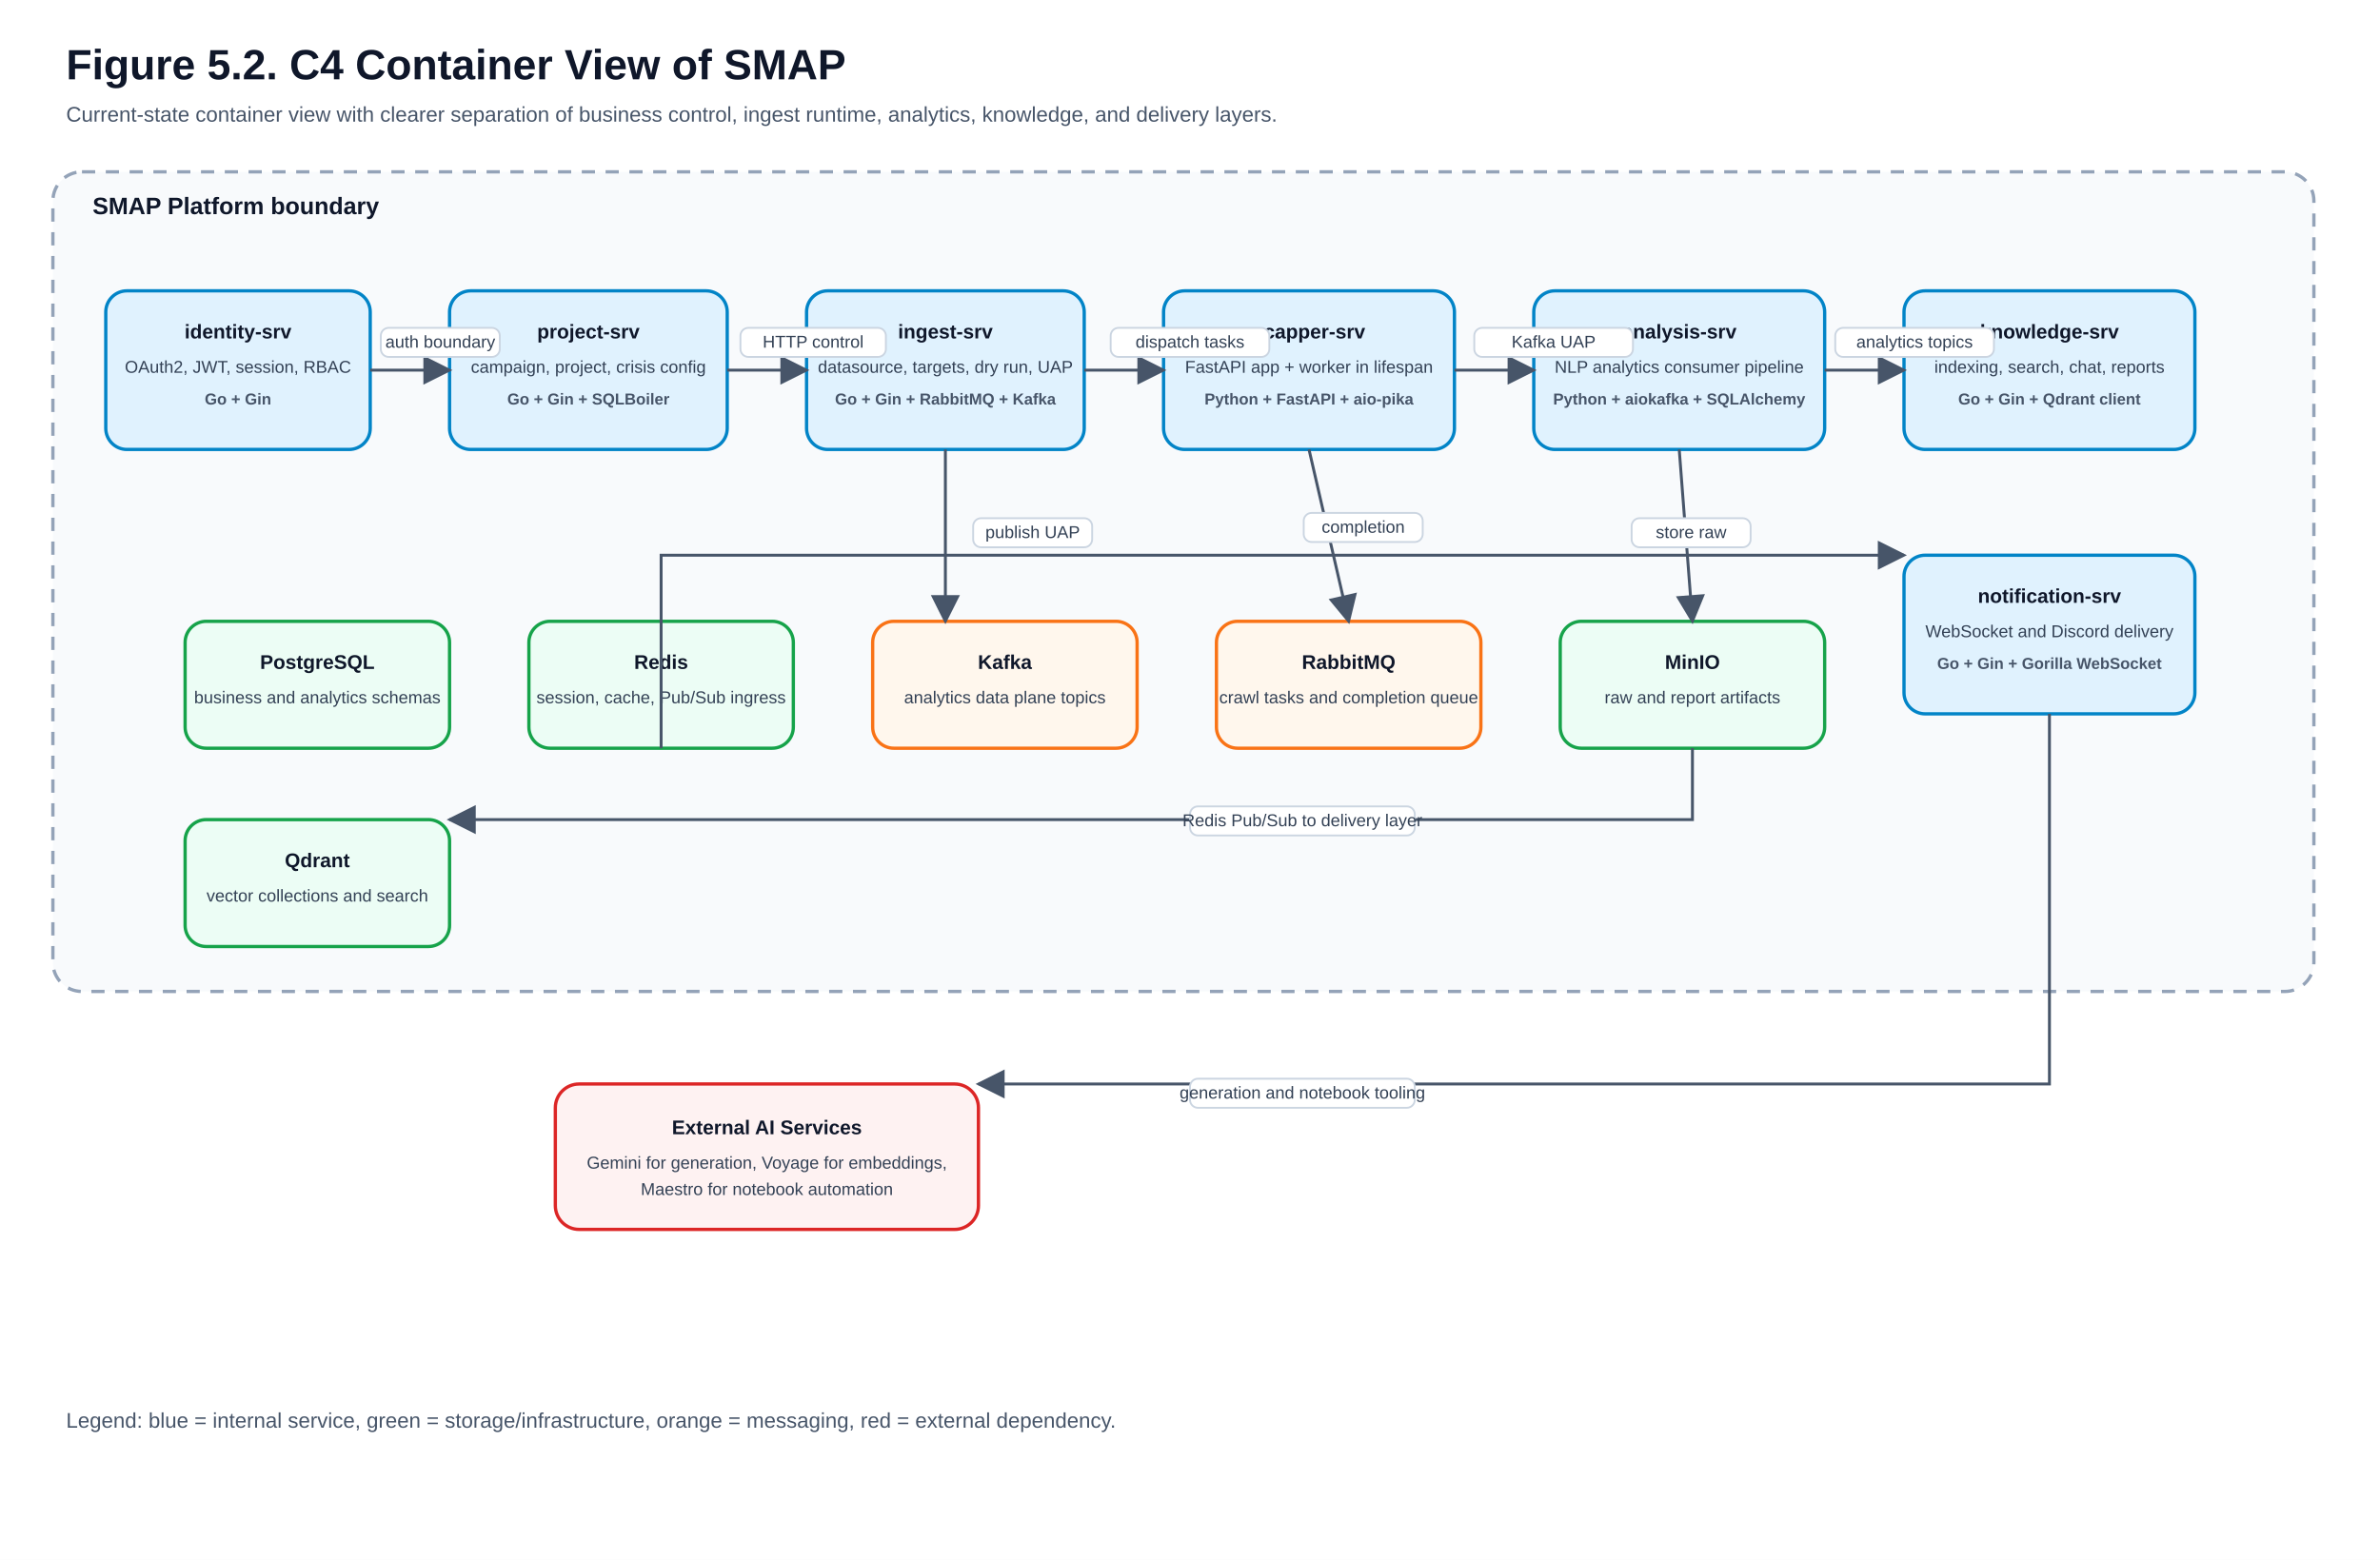
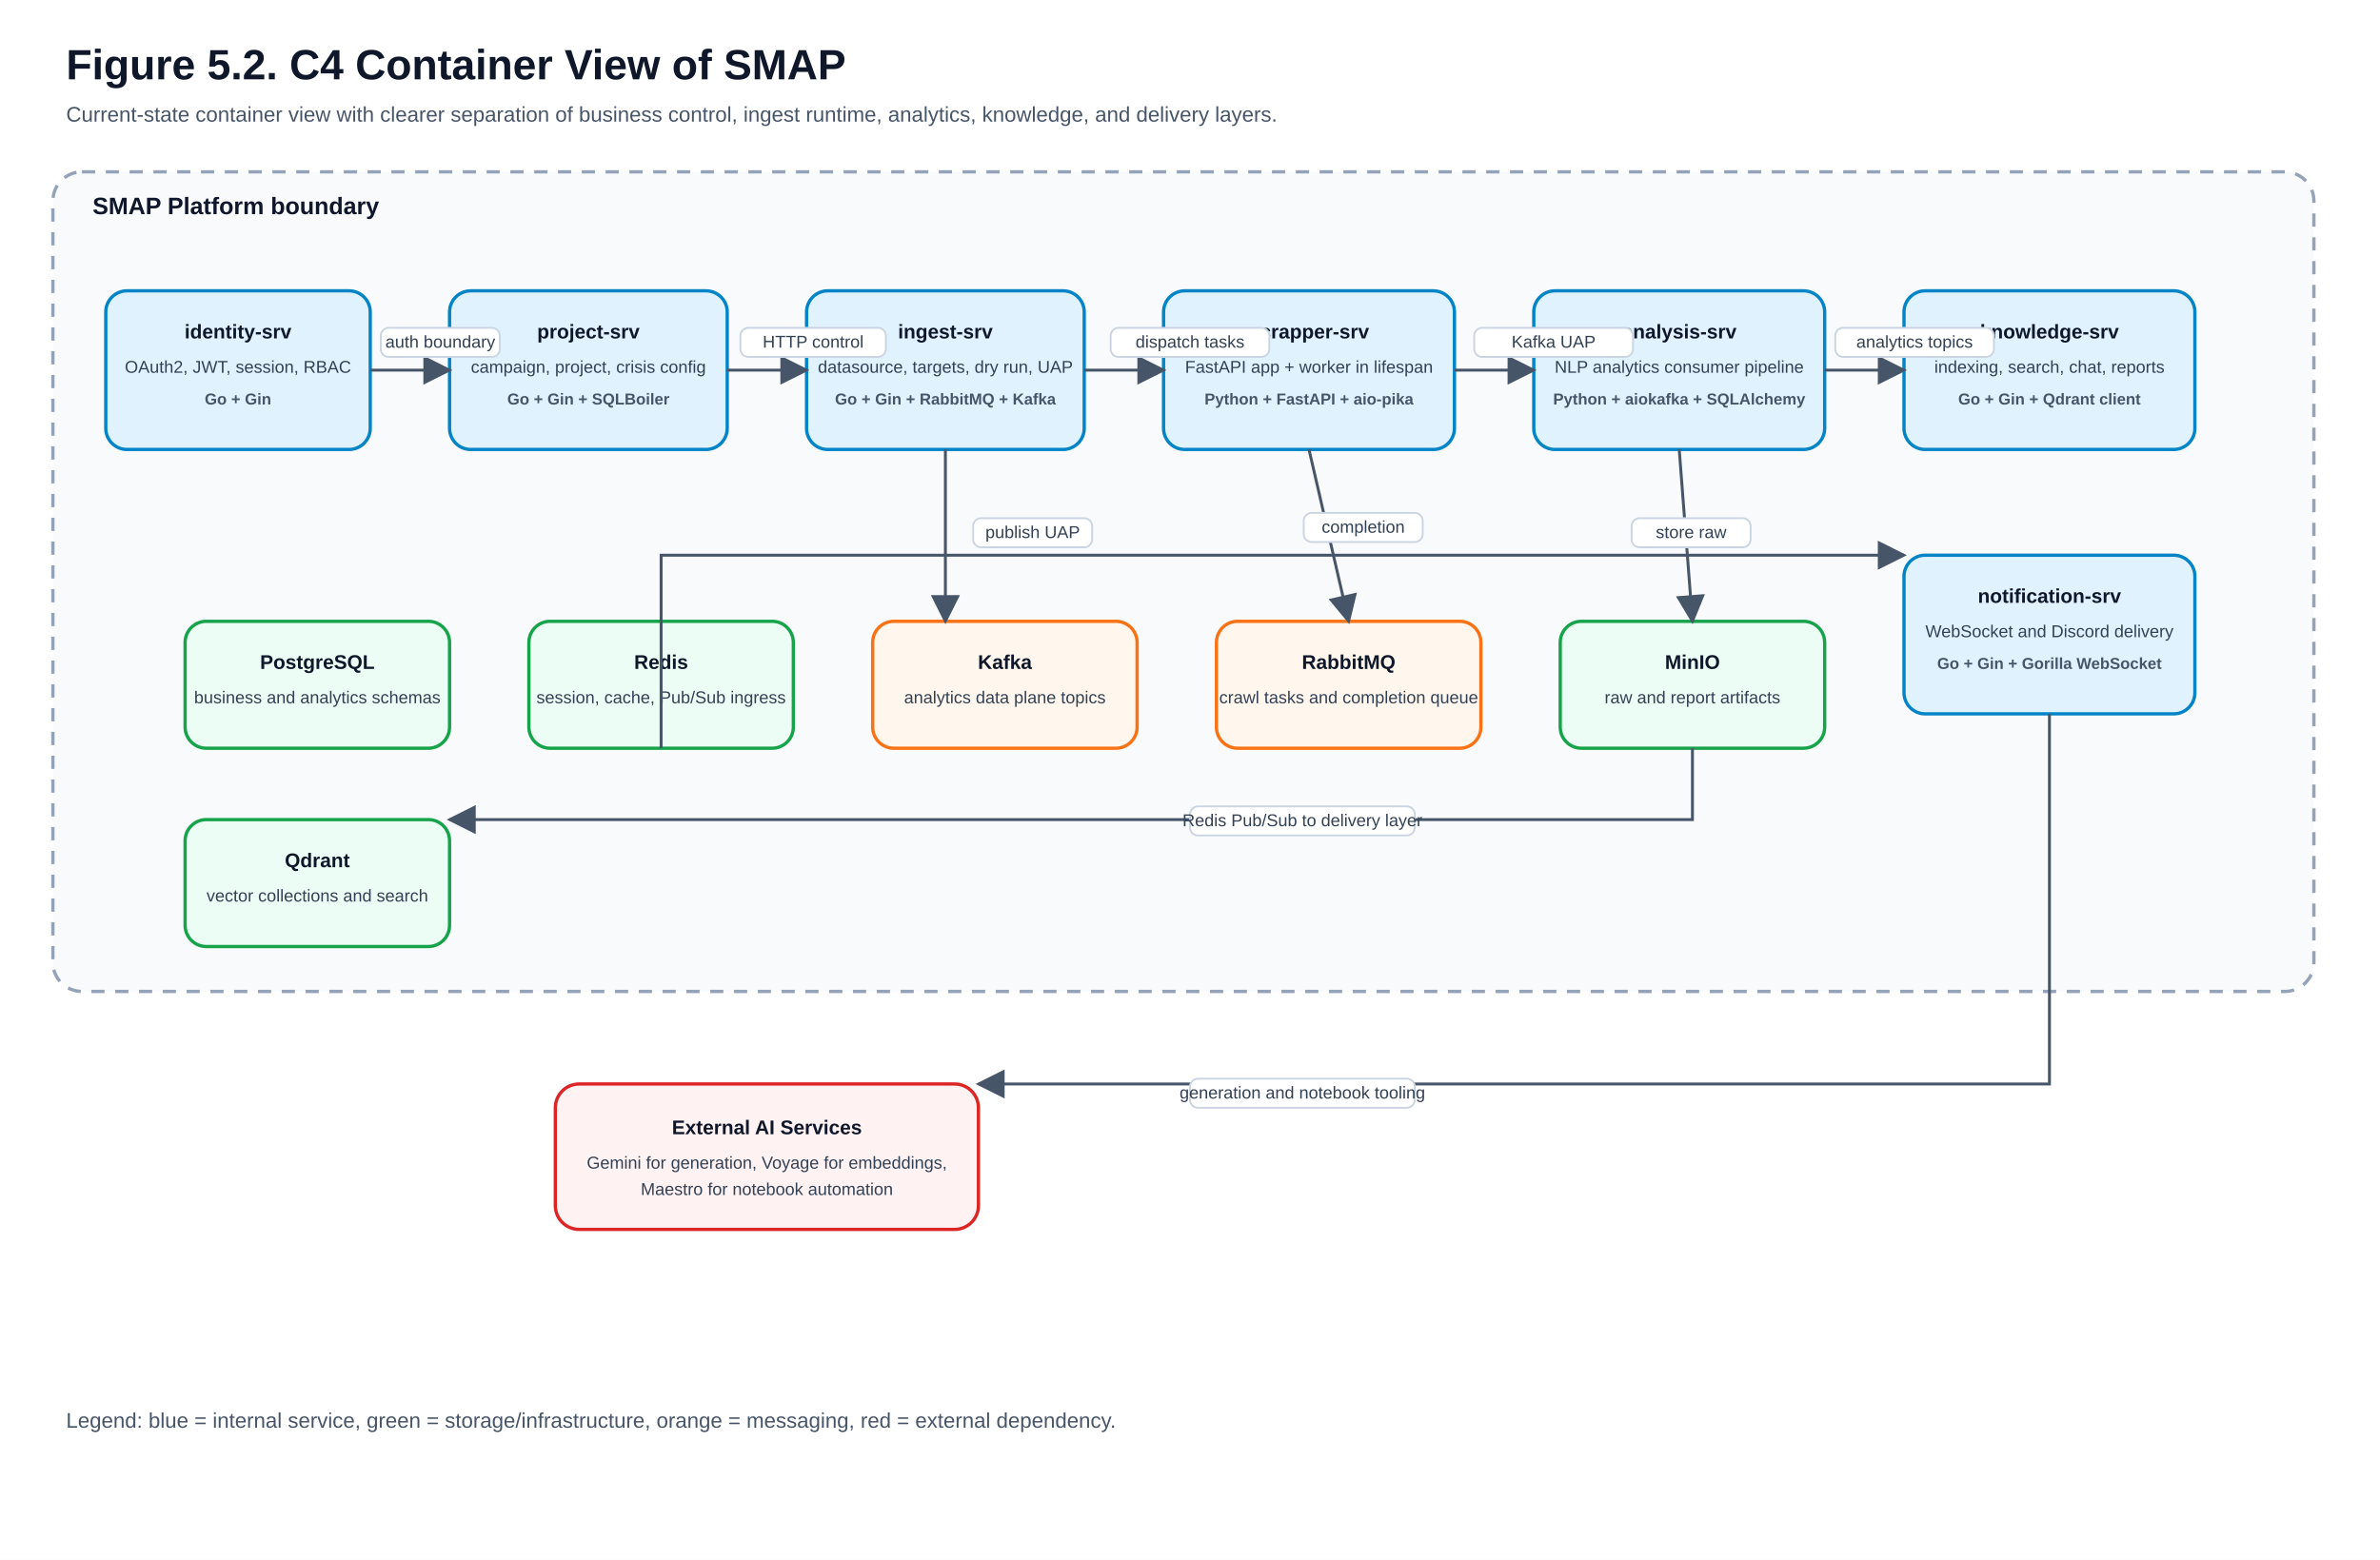
<svg xmlns="http://www.w3.org/2000/svg" width="1800" height="1180" viewBox="0 0 1800 1180">
  <defs>
    <style>
      .title { font-family: Arial, Helvetica, sans-serif; font-size: 32px; font-weight: 700; fill: #0f172a; }
      .subtitle { font-family: Arial, Helvetica, sans-serif; font-size: 16px; fill: #475569; }
      .boundary { fill: #f8fafc; stroke: #94a3b8; stroke-width: 2.5; stroke-dasharray: 10 8; }
      .service { fill: #e0f2fe; stroke: #0284c7; stroke-width: 2.5; }
      .infra { fill: #ecfdf5; stroke: #16a34a; stroke-width: 2.5; }
      .msg { fill: #fff7ed; stroke: #f97316; stroke-width: 2.5; }
      .ext { fill: #fef2f2; stroke: #dc2626; stroke-width: 2.5; }
      .h1 { font-family: Arial, Helvetica, sans-serif; font-size: 18px; font-weight: 700; fill: #0f172a; }
      .h2 { font-family: Arial, Helvetica, sans-serif; font-size: 15px; font-weight: 700; fill: #0f172a; }
      .body { font-family: Arial, Helvetica, sans-serif; font-size: 13px; fill: #334155; }
      .meta { font-family: Arial, Helvetica, sans-serif; font-size: 12px; font-weight: 700; fill: #475569; }
      .edge { stroke: #475569; stroke-width: 2.2; fill: none; marker-end: url(#arrow); }
      .rel { fill: #ffffff; stroke: #cbd5e1; stroke-width: 1.4; }
      .legend { font-family: Arial, Helvetica, sans-serif; font-size: 13px; fill: #334155; }
    </style>
    <marker id="arrow" markerWidth="10" markerHeight="10" refX="9" refY="5" orient="auto">
      <path d="M0,0 L10,5 L0,10 z" fill="#475569" />
    </marker>
  </defs>
  <rect width="100%" height="100%" fill="#ffffff" />
  <text x="50" y="60" class="title">Figure 5.2. C4 Container View of SMAP</text>
  <text x="50" y="92" class="subtitle">Current-state container view with clearer separation of business control, ingest runtime, analytics, knowledge, and delivery layers.</text>
  <rect x="40" y="130" width="1710" height="620" rx="22" class="boundary" />
  <text x="70" y="162" class="h1">SMAP Platform boundary</text>
  <rect x="80" y="220" width="200" height="120" rx="16" class="service" />
  <text x="180" y="256" text-anchor="middle" class="h2">identity-srv</text>
  <text x="180" y="282" text-anchor="middle" class="body">OAuth2, JWT, session, RBAC</text>
  <text x="180" y="306" text-anchor="middle" class="meta">Go + Gin</text>
  <rect x="340" y="220" width="210" height="120" rx="16" class="service" />
  <text x="445" y="256" text-anchor="middle" class="h2">project-srv</text>
  <text x="445" y="282" text-anchor="middle" class="body">campaign, project, crisis config</text>
  <text x="445" y="306" text-anchor="middle" class="meta">Go + Gin + SQLBoiler</text>
  <rect x="610" y="220" width="210" height="120" rx="16" class="service" />
  <text x="715" y="256" text-anchor="middle" class="h2">ingest-srv</text>
  <text x="715" y="282" text-anchor="middle" class="body">datasource, targets, dry run, UAP</text>
  <text x="715" y="306" text-anchor="middle" class="meta">Go + Gin + RabbitMQ + Kafka</text>
  <rect x="880" y="220" width="220" height="120" rx="16" class="service" />
-   <text x="990" y="256" text-anchor="middle" class="h2">scapper-srv</text>
+   <text x="990" y="256" text-anchor="middle" class="h2">scrapper-srv</text>
  <text x="990" y="282" text-anchor="middle" class="body">FastAPI app + worker in lifespan</text>
  <text x="990" y="306" text-anchor="middle" class="meta">Python + FastAPI + aio-pika</text>
  <rect x="1160" y="220" width="220" height="120" rx="16" class="service" />
  <text x="1270" y="256" text-anchor="middle" class="h2">analysis-srv</text>
  <text x="1270" y="282" text-anchor="middle" class="body">NLP analytics consumer pipeline</text>
  <text x="1270" y="306" text-anchor="middle" class="meta">Python + aiokafka + SQLAlchemy</text>
  <rect x="1440" y="220" width="220" height="120" rx="16" class="service" />
  <text x="1550" y="256" text-anchor="middle" class="h2">knowledge-srv</text>
  <text x="1550" y="282" text-anchor="middle" class="body">indexing, search, chat, reports</text>
  <text x="1550" y="306" text-anchor="middle" class="meta">Go + Gin + Qdrant client</text>
  <rect x="1440" y="420" width="220" height="120" rx="16" class="service" />
  <text x="1550" y="456" text-anchor="middle" class="h2">notification-srv</text>
  <text x="1550" y="482" text-anchor="middle" class="body">WebSocket and Discord delivery</text>
  <text x="1550" y="506" text-anchor="middle" class="meta">Go + Gin + Gorilla WebSocket</text>
  <rect x="140" y="470" width="200" height="96" rx="16" class="infra" />
  <text x="240" y="506" text-anchor="middle" class="h2">PostgreSQL</text>
  <text x="240" y="532" text-anchor="middle" class="body">business and analytics schemas</text>
  <rect x="400" y="470" width="200" height="96" rx="16" class="infra" />
  <text x="500" y="506" text-anchor="middle" class="h2">Redis</text>
  <text x="500" y="532" text-anchor="middle" class="body">session, cache, Pub/Sub ingress</text>
  <rect x="660" y="470" width="200" height="96" rx="16" class="msg" />
  <text x="760" y="506" text-anchor="middle" class="h2">Kafka</text>
  <text x="760" y="532" text-anchor="middle" class="body">analytics data plane topics</text>
  <rect x="920" y="470" width="200" height="96" rx="16" class="msg" />
  <text x="1020" y="506" text-anchor="middle" class="h2">RabbitMQ</text>
  <text x="1020" y="532" text-anchor="middle" class="body">crawl tasks and completion queue</text>
  <rect x="1180" y="470" width="200" height="96" rx="16" class="infra" />
  <text x="1280" y="506" text-anchor="middle" class="h2">MinIO</text>
  <text x="1280" y="532" text-anchor="middle" class="body">raw and report artifacts</text>
  <rect x="140" y="620" width="200" height="96" rx="16" class="infra" />
  <text x="240" y="656" text-anchor="middle" class="h2">Qdrant</text>
  <text x="240" y="682" text-anchor="middle" class="body">vector collections and search</text>
  <rect x="420" y="820" width="320" height="110" rx="18" class="ext" />
  <text x="580" y="858" text-anchor="middle" class="h2">External AI Services</text>
  <text x="580" y="884" text-anchor="middle" class="body">Gemini for generation, Voyage for embeddings,</text>
  <text x="580" y="904" text-anchor="middle" class="body">Maestro for notebook automation</text>
  <path d="M280 280 L340 280" class="edge" />
  <path d="M550 280 L610 280" class="edge" />
  <path d="M820 280 L880 280" class="edge" />
  <path d="M1100 280 L1160 280" class="edge" />
  <path d="M1380 280 L1440 280" class="edge" />
  <path d="M715 340 L715 470" class="edge" />
  <path d="M990 340 L1020 470" class="edge" />
  <path d="M1270 340 L1280 470" class="edge" />
  <path d="M500 566 L500 420 L1440 420" class="edge" />
  <path d="M1280 566 L1280 620 L340 620" class="edge" />
  <path d="M1550 540 L1550 820 L740 820" class="edge" />
  <rect x="288" y="248" width="90" height="22" rx="6" class="rel" />
  <text x="333" y="263" text-anchor="middle" class="legend">auth boundary</text>
  <rect x="560" y="248" width="110" height="22" rx="6" class="rel" />
  <text x="615" y="263" text-anchor="middle" class="legend">HTTP control</text>
  <rect x="840" y="248" width="120" height="22" rx="6" class="rel" />
  <text x="900" y="263" text-anchor="middle" class="legend">dispatch tasks</text>
  <rect x="1115" y="248" width="120" height="22" rx="6" class="rel" />
  <text x="1175" y="263" text-anchor="middle" class="legend">Kafka UAP</text>
  <rect x="1388" y="248" width="120" height="22" rx="6" class="rel" />
  <text x="1448" y="263" text-anchor="middle" class="legend">analytics topics</text>
  <rect x="736" y="392" width="90" height="22" rx="6" class="rel" />
  <text x="781" y="407" text-anchor="middle" class="legend">publish UAP</text>
  <rect x="986" y="388" width="90" height="22" rx="6" class="rel" />
  <text x="1031" y="403" text-anchor="middle" class="legend">completion</text>
  <rect x="1234" y="392" width="90" height="22" rx="6" class="rel" />
  <text x="1279" y="407" text-anchor="middle" class="legend">store raw</text>
  <rect x="900" y="610" width="170" height="22" rx="6" class="rel" />
  <text x="985" y="625" text-anchor="middle" class="legend">Redis Pub/Sub to delivery layer</text>
  <rect x="900" y="816" width="170" height="22" rx="6" class="rel" />
  <text x="985" y="831" text-anchor="middle" class="legend">generation and notebook tooling</text>
  <text x="50" y="1080" class="subtitle">Legend: blue = internal service, green = storage/infrastructure, orange = messaging, red = external dependency.</text>
</svg>
